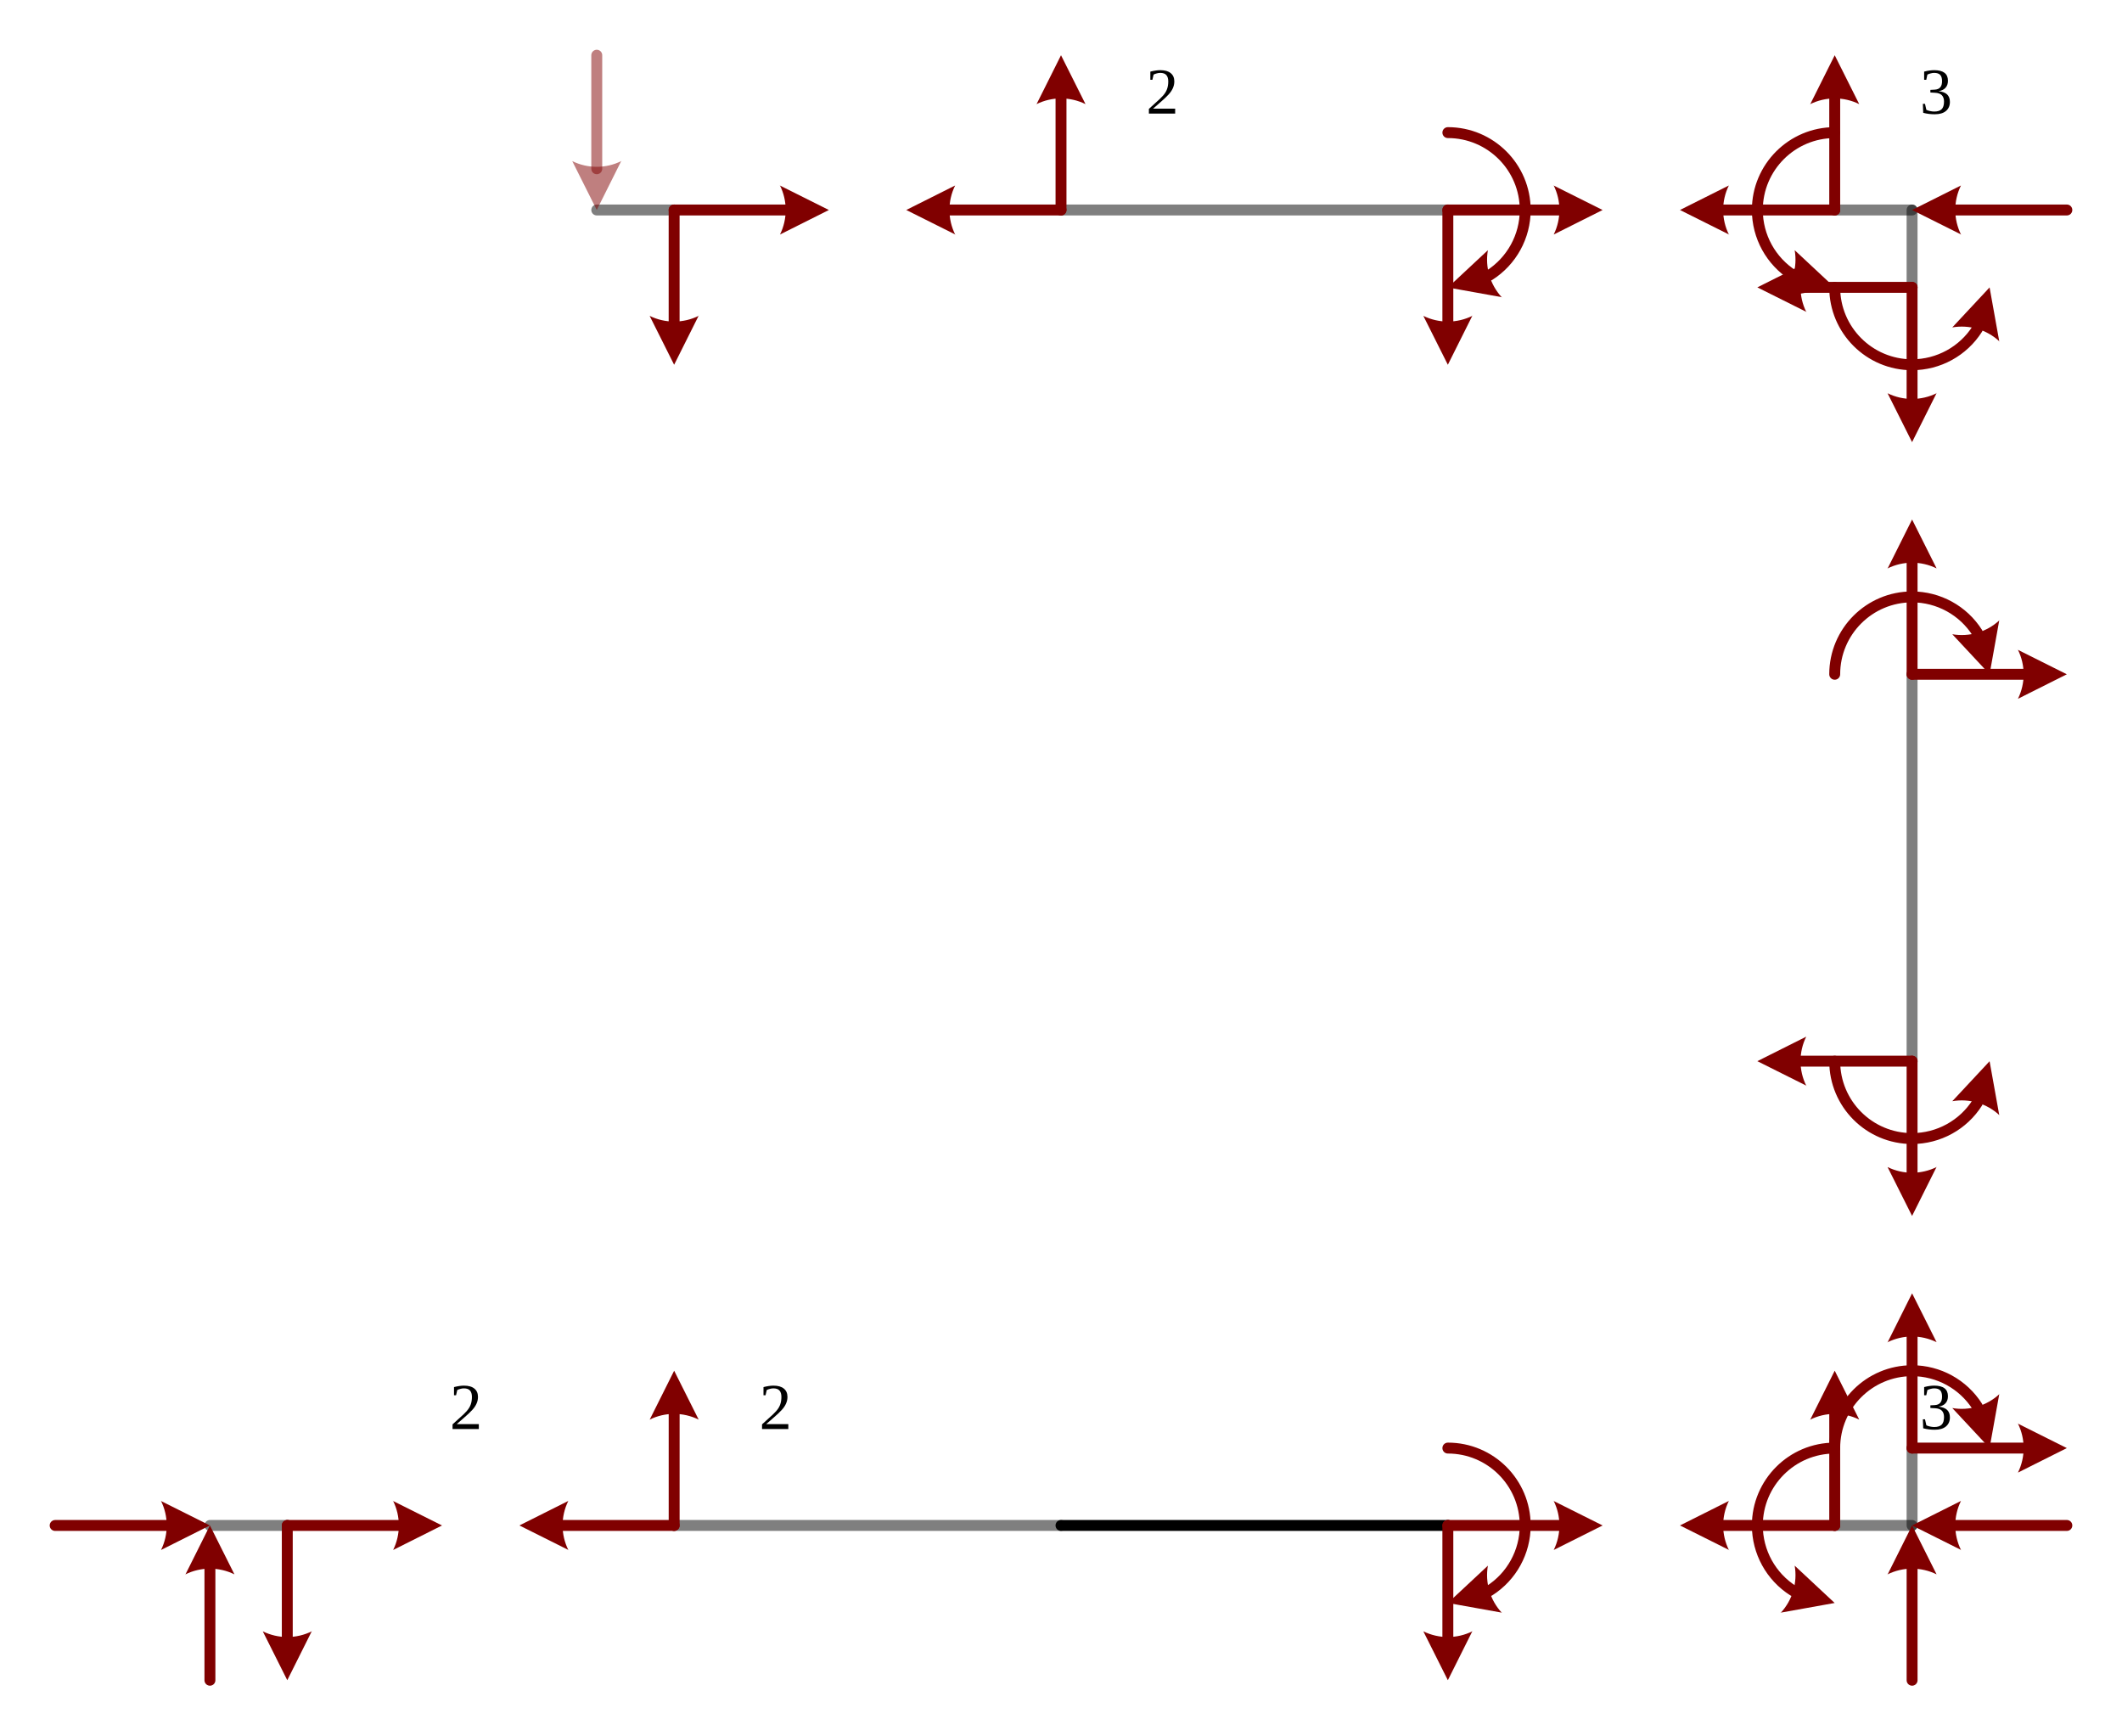
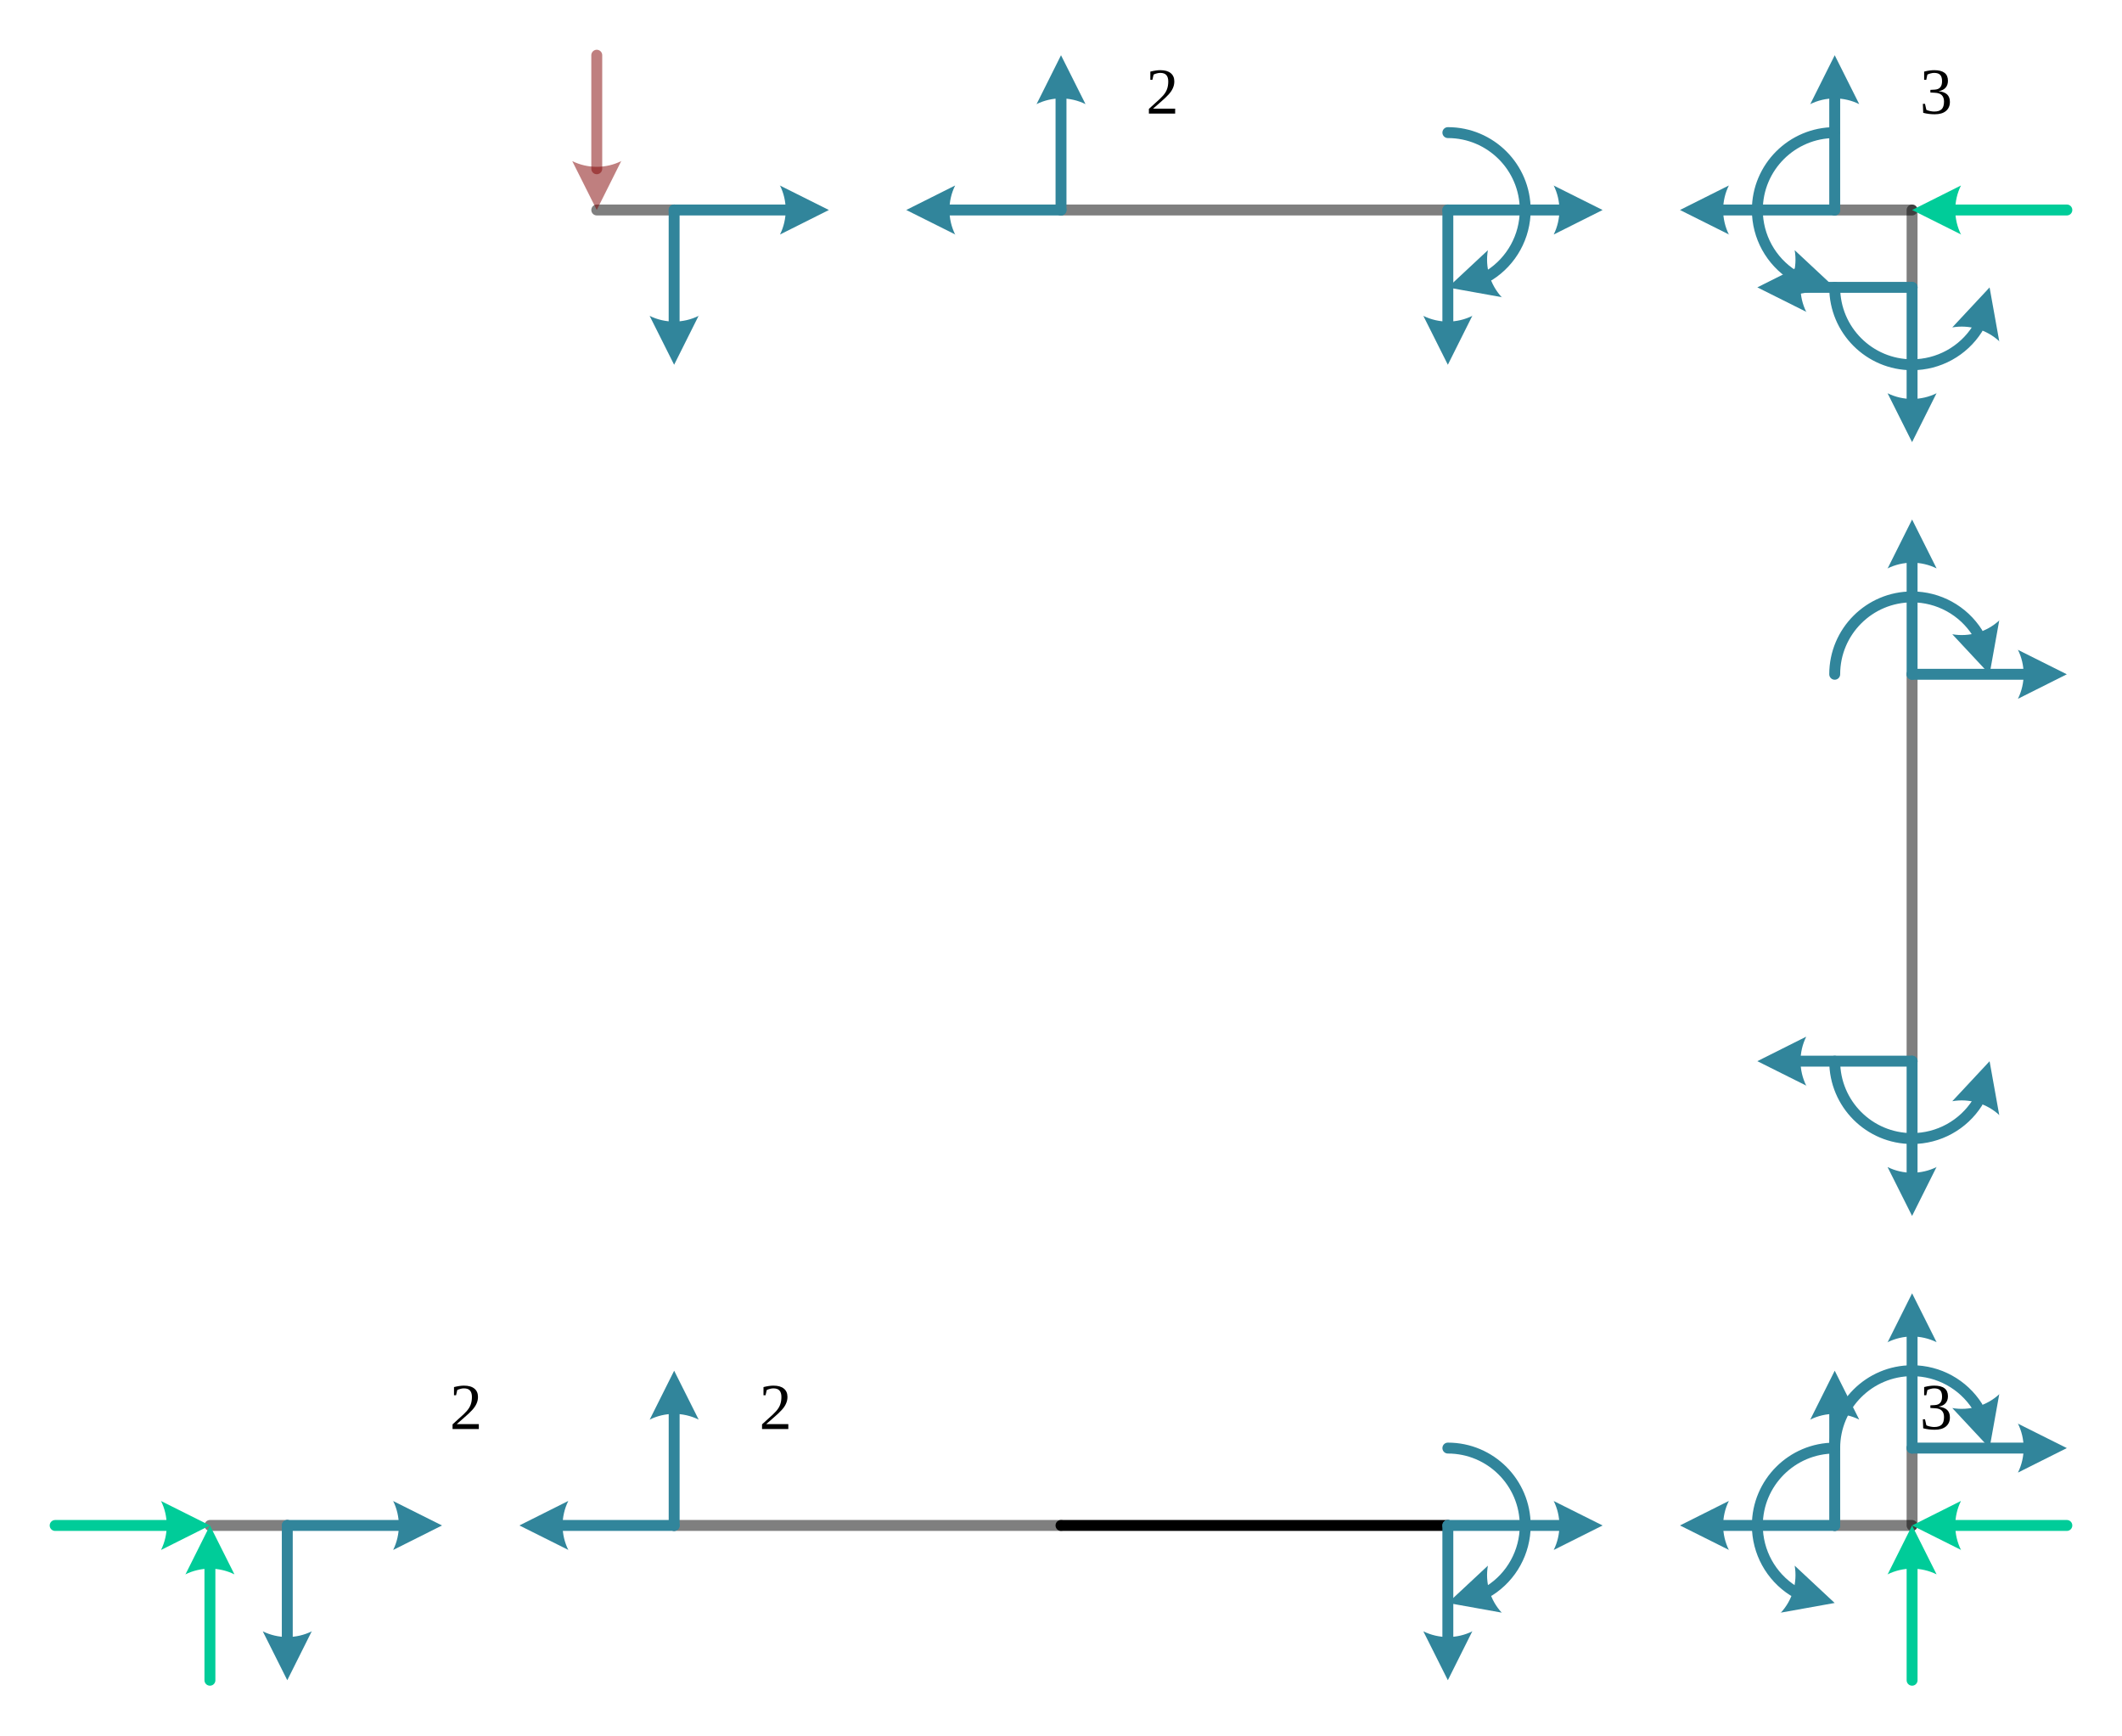
- <svg xmlns="http://www.w3.org/2000/svg" xmlns:ns1="http://schemas.microsoft.com/visio/2003/SVGExtensions/" xmlns:xlink="http://www.w3.org/1999/xlink" width="5.399in" height="4.415in" viewBox="0 0 388.718 317.852" xml:space="preserve" color-interpolation-filters="sRGB" class="st10">
+ <svg xmlns="http://www.w3.org/2000/svg" xmlns:ns1="http://schemas.microsoft.com/visio/2003/SVGExtensions/" xmlns:xlink="http://www.w3.org/1999/xlink" width="5.399in" height="4.415in" viewBox="0 0 388.718 317.852" xml:space="preserve" color-interpolation-filters="sRGB" class="st12">
  <ns1:documentProperties ns1:langID="1043" ns1:metric="true" ns1:viewMarkup="false" />
  <style type="text/css">
	
		.st1 {stroke:#000000;stroke-linecap:round;stroke-linejoin:round;stroke-opacity:0.5;stroke-width:2}
		.st2 {stroke:#000000;stroke-linecap:round;stroke-linejoin:round;stroke-width:2}
- 		.st3 {marker-start:url(#mrkr5-33);stroke:#800000;stroke-linecap:round;stroke-linejoin:round;stroke-width:2}
- 		.st4 {fill:#800000;fill-opacity:1;stroke:#800000;stroke-opacity:1;stroke-width:0.442}
+ 		.st3 {marker-start:url(#mrkr5-33);stroke:#31859b;stroke-linecap:round;stroke-linejoin:round;stroke-width:2}
+ 		.st4 {fill:#31859b;fill-opacity:1;stroke:#31859b;stroke-opacity:1;stroke-width:0.442}
		.st5 {marker-start:url(#mrkr5-97);stroke:#800000;stroke-linecap:round;stroke-linejoin:round;stroke-opacity:0.5;stroke-width:2}
		.st6 {fill:#800000;fill-opacity:0.5;stroke:#800000;stroke-opacity:0.5;stroke-width:0.442}
- 		.st7 {marker-end:url(#mrkr5-188);stroke:#800000;stroke-linecap:round;stroke-linejoin:round;stroke-width:2}
- 		.st8 {fill:none;stroke:none;stroke-linecap:round;stroke-linejoin:round;stroke-width:0.75}
- 		.st9 {fill:#000000;font-family:Times New Roman;font-size:1em}
- 		.st10 {fill:none;fill-rule:evenodd;font-size:12px;overflow:visible;stroke-linecap:square;stroke-miterlimit:3}
+ 		.st7 {marker-start:url(#mrkr5-163);stroke:#00cc99;stroke-linecap:round;stroke-linejoin:round;stroke-width:2}
+ 		.st8 {fill:#00cc99;fill-opacity:1;stroke:#00cc99;stroke-opacity:1;stroke-width:0.442}
+ 		.st9 {marker-end:url(#mrkr5-189);stroke:#31859b;stroke-linecap:round;stroke-linejoin:round;stroke-width:2}
+ 		.st10 {fill:none;stroke:none;stroke-linecap:round;stroke-linejoin:round;stroke-width:0.75}
+ 		.st11 {fill:#000000;font-family:Times New Roman;font-size:1em}
+ 		.st12 {fill:none;fill-rule:evenodd;font-size:12px;overflow:visible;stroke-linecap:square;stroke-miterlimit:3}
	
	</style>
  <defs id="Markers">
    <g id="lend5">
      <path d="M 2 1 L 0 0 L 1.981 -0.993 C 1.672 -0.365 1.673 0.373 1.985 1 " style="stroke:none" />
    </g>
    <marker id="mrkr5-33" class="st4" ns1:arrowType="5" ns1:arrowSize="2" ns1:setback="3.775" refX="3.775" orient="auto" markerUnits="strokeWidth" overflow="visible">
      <use xlink:href="#lend5" transform="scale(2.26) " />
    </marker>
    <marker id="mrkr5-97" class="st6" ns1:arrowType="5" ns1:arrowSize="2" ns1:setback="3.775" refX="3.775" orient="auto" markerUnits="strokeWidth" overflow="visible">
      <use xlink:href="#lend5" transform="scale(2.26) " />
    </marker>
-     <marker id="mrkr5-188" class="st4" ns1:arrowType="5" ns1:arrowSize="2" ns1:setback="3.775" refX="-3.775" orient="auto" markerUnits="strokeWidth" overflow="visible">
+     <marker id="mrkr5-163" class="st8" ns1:arrowType="5" ns1:arrowSize="2" ns1:setback="3.775" refX="3.775" orient="auto" markerUnits="strokeWidth" overflow="visible">
+       <use xlink:href="#lend5" transform="scale(2.26) " />
+     </marker>
+     <marker id="mrkr5-189" class="st4" ns1:arrowType="5" ns1:arrowSize="2" ns1:setback="3.775" refX="-3.775" orient="auto" markerUnits="strokeWidth" overflow="visible">
      <use xlink:href="#lend5" transform="scale(-2.26,-2.26) " />
    </marker>
  </defs>
  <g ns1:mID="0" ns1:index="1" ns1:groupContext="foregroundPage">
    <ns1:pageProperties ns1:drawingScale="0.0393701" ns1:pageScale="0.0393701" ns1:drawingUnits="24" ns1:shadowOffsetX="8.50394" ns1:shadowOffsetY="-8.50394" />
-     <g id="shape249-1" ns1:mID="249" ns1:groupContext="shape" transform="translate(123.493,-38.4535)">
+     <g id="shape270-1" ns1:mID="270" ns1:groupContext="shape" transform="translate(123.493,-38.4535)">
      <path d="M0 317.85 L70.87 317.85" class="st1" />
    </g>
-     <g id="shape250-4" ns1:mID="250" ns1:groupContext="shape" transform="translate(194.359,-38.4535)">
+     <g id="shape271-4" ns1:mID="271" ns1:groupContext="shape" transform="translate(194.359,-38.4535)">
      <path d="M0 317.85 L70.87 317.85" class="st2" />
    </g>
-     <g id="shape251-7" ns1:mID="251" ns1:groupContext="shape" transform="translate(32.4127,194.359) rotate(-90)">
+     <g id="shape272-7" ns1:mID="272" ns1:groupContext="shape" transform="translate(32.4127,194.359) rotate(-90)">
      <path d="M0 317.85 L70.87 317.85" class="st1" />
    </g>
-     <g id="shape252-10" ns1:mID="252" ns1:groupContext="shape" transform="translate(194.359,-279.398)">
+     <g id="shape273-10" ns1:mID="273" ns1:groupContext="shape" transform="translate(194.359,-279.398)">
      <path d="M0 317.85 L70.87 317.85" class="st1" />
    </g>
-     <g id="shape253-13" ns1:mID="253" ns1:groupContext="shape" transform="translate(32.4127,52.6267) rotate(-90)">
-       <path d="M0 317.85 L14.17 317.85" class="st1" />
-     </g>
-     <g id="shape254-16" ns1:mID="254" ns1:groupContext="shape" transform="translate(32.4127,279.398) rotate(-90)">
-       <path d="M0 317.85 L14.17 317.85" class="st1" />
-     </g>
-     <g id="shape255-19" ns1:mID="255" ns1:groupContext="shape" transform="translate(336.091,-279.398)">
-       <path d="M0 317.85 L14.17 317.85" class="st1" />
-     </g>
-     <g id="shape256-22" ns1:mID="256" ns1:groupContext="shape" transform="translate(336.091,-38.4535)">
-       <path d="M0 317.85 L14.17 317.85" class="st1" />
-     </g>
-     <g id="shape257-25" ns1:mID="257" ns1:groupContext="shape" transform="translate(38.4535,-38.4535)">
-       <path d="M0 317.85 L14.17 317.85" class="st1" />
-     </g>
-     <g id="shape258-28" ns1:mID="258" ns1:groupContext="shape" transform="translate(307.745,-38.4535)">
-       <path d="M7.55 317.85 L7.91 317.85 L28.35 317.85" class="st3" />
-     </g>
-     <g id="shape259-34" ns1:mID="259" ns1:groupContext="shape" transform="translate(293.572,597.25) rotate(180)">
-       <path d="M7.55 317.85 L7.91 317.85 L28.35 317.85" class="st3" />
-     </g>
-     <g id="shape260-39" ns1:mID="260" ns1:groupContext="shape" transform="translate(80.9732,597.25) rotate(180)">
-       <path d="M7.55 317.85 L7.91 317.85 L28.35 317.85" class="st3" />
-     </g>
-     <g id="shape261-44" ns1:mID="261" ns1:groupContext="shape" transform="translate(95.1464,-38.4535)">
-       <path d="M7.55 317.85 L7.91 317.85 L28.35 317.85" class="st3" />
-     </g>
-     <g id="shape262-49" ns1:mID="262" ns1:groupContext="shape" transform="translate(32.4127,222.705) rotate(-90)">
-       <path d="M7.55 317.85 L7.91 317.85 L28.35 317.85" class="st3" />
-     </g>
-     <g id="shape263-54" ns1:mID="263" ns1:groupContext="shape" transform="translate(668.116,236.879) rotate(90)">
-       <path d="M7.55 317.85 L7.91 317.85 L28.35 317.85" class="st3" />
-     </g>
-     <g id="shape265-59" ns1:mID="265" ns1:groupContext="shape" transform="translate(32.4127,80.9732) rotate(-90)">
-       <path d="M7.55 317.85 L7.91 317.85 L28.35 317.85" class="st3" />
-     </g>
-     <g id="shape266-64" ns1:mID="266" ns1:groupContext="shape" transform="translate(668.116,95.1464) rotate(90)">
-       <path d="M7.55 317.85 L7.91 317.85 L28.35 317.85" class="st3" />
-     </g>
-     <g id="shape267-69" ns1:mID="267" ns1:groupContext="shape" transform="translate(307.745,-279.398)">
-       <path d="M7.55 317.85 L7.91 317.85 L28.35 317.85" class="st3" />
-     </g>
-     <g id="shape268-74" ns1:mID="268" ns1:groupContext="shape" transform="translate(293.572,356.305) rotate(180)">
-       <path d="M7.55 317.85 L7.91 317.85 L28.35 317.85" class="st3" />
-     </g>
-     <g id="shape269-79" ns1:mID="269" ns1:groupContext="shape" transform="translate(166.013,-279.398)">
-       <path d="M7.55 317.85 L7.91 317.85 L28.35 317.85" class="st3" />
-     </g>
-     <g id="shape270-84" ns1:mID="270" ns1:groupContext="shape" transform="translate(109.32,-279.398)">
-       <path d="M0 317.85 L14.17 317.85" class="st1" />
-     </g>
-     <g id="shape271-87" ns1:mID="271" ns1:groupContext="shape" transform="translate(151.839,356.305) rotate(180)">
-       <path d="M7.55 317.85 L7.91 317.85 L28.35 317.85" class="st3" />
-     </g>
-     <g id="shape272-92" ns1:mID="272" ns1:groupContext="shape" transform="translate(-208.532,38.4535) rotate(-90)">
+     <g id="shape274-13" ns1:mID="274" ns1:groupContext="shape" transform="translate(32.4127,52.6267) rotate(-90)">
+       <path d="M0 317.85 L14.17 317.85" class="st1" />
+     </g>
+     <g id="shape275-16" ns1:mID="275" ns1:groupContext="shape" transform="translate(32.4127,279.398) rotate(-90)">
+       <path d="M0 317.85 L14.17 317.85" class="st1" />
+     </g>
+     <g id="shape276-19" ns1:mID="276" ns1:groupContext="shape" transform="translate(336.091,-279.398)">
+       <path d="M0 317.85 L14.17 317.85" class="st1" />
+     </g>
+     <g id="shape277-22" ns1:mID="277" ns1:groupContext="shape" transform="translate(336.091,-38.4535)">
+       <path d="M0 317.85 L14.17 317.85" class="st1" />
+     </g>
+     <g id="shape278-25" ns1:mID="278" ns1:groupContext="shape" transform="translate(38.4535,-38.4535)">
+       <path d="M0 317.85 L14.17 317.85" class="st1" />
+     </g>
+     <g id="shape279-28" ns1:mID="279" ns1:groupContext="shape" transform="translate(307.745,-38.4535)">
+       <path d="M7.55 317.85 L7.91 317.85 L28.35 317.85" class="st3" />
+     </g>
+     <g id="shape280-34" ns1:mID="280" ns1:groupContext="shape" transform="translate(293.572,597.25) rotate(180)">
+       <path d="M7.55 317.85 L7.91 317.85 L28.35 317.85" class="st3" />
+     </g>
+     <g id="shape281-39" ns1:mID="281" ns1:groupContext="shape" transform="translate(80.9732,597.25) rotate(180)">
+       <path d="M7.55 317.85 L7.91 317.85 L28.35 317.85" class="st3" />
+     </g>
+     <g id="shape282-44" ns1:mID="282" ns1:groupContext="shape" transform="translate(95.1464,-38.4535)">
+       <path d="M7.55 317.85 L7.91 317.85 L28.35 317.85" class="st3" />
+     </g>
+     <g id="shape283-49" ns1:mID="283" ns1:groupContext="shape" transform="translate(32.4127,222.705) rotate(-90)">
+       <path d="M7.55 317.85 L7.91 317.85 L28.35 317.85" class="st3" />
+     </g>
+     <g id="shape284-54" ns1:mID="284" ns1:groupContext="shape" transform="translate(668.116,236.879) rotate(90)">
+       <path d="M7.55 317.85 L7.91 317.85 L28.35 317.85" class="st3" />
+     </g>
+     <g id="shape285-59" ns1:mID="285" ns1:groupContext="shape" transform="translate(32.4127,80.9732) rotate(-90)">
+       <path d="M7.55 317.85 L7.91 317.85 L28.35 317.85" class="st3" />
+     </g>
+     <g id="shape286-64" ns1:mID="286" ns1:groupContext="shape" transform="translate(668.116,95.1464) rotate(90)">
+       <path d="M7.55 317.85 L7.91 317.85 L28.35 317.85" class="st3" />
+     </g>
+     <g id="shape287-69" ns1:mID="287" ns1:groupContext="shape" transform="translate(307.745,-279.398)">
+       <path d="M7.55 317.85 L7.91 317.85 L28.35 317.85" class="st3" />
+     </g>
+     <g id="shape288-74" ns1:mID="288" ns1:groupContext="shape" transform="translate(293.572,356.305) rotate(180)">
+       <path d="M7.55 317.85 L7.91 317.85 L28.35 317.85" class="st3" />
+     </g>
+     <g id="shape289-79" ns1:mID="289" ns1:groupContext="shape" transform="translate(166.013,-279.398)">
+       <path d="M7.55 317.85 L7.91 317.85 L28.35 317.85" class="st3" />
+     </g>
+     <g id="shape290-84" ns1:mID="290" ns1:groupContext="shape" transform="translate(109.32,-279.398)">
+       <path d="M0 317.85 L14.17 317.85" class="st1" />
+     </g>
+     <g id="shape291-87" ns1:mID="291" ns1:groupContext="shape" transform="translate(151.839,356.305) rotate(180)">
+       <path d="M7.55 317.85 L7.91 317.85 L28.35 317.85" class="st3" />
+     </g>
+     <g id="shape292-92" ns1:mID="292" ns1:groupContext="shape" transform="translate(-208.532,38.4535) rotate(-90)">
      <path d="M7.55 317.85 L7.91 317.85 L28.35 317.85" class="st5" />
    </g>
-     <g id="shape273-98" ns1:mID="273" ns1:groupContext="shape" transform="translate(-194.359,66.7999) rotate(-90)">
-       <path d="M7.55 317.85 L7.91 317.85 L28.35 317.85" class="st3" />
-     </g>
-     <g id="shape274-103" ns1:mID="274" ns1:groupContext="shape" transform="translate(512.211,10.107) rotate(90)">
-       <path d="M7.55 317.85 L7.91 317.85 L28.35 317.85" class="st3" />
-     </g>
-     <g id="shape275-108" ns1:mID="275" ns1:groupContext="shape" transform="translate(653.943,10.107) rotate(90)">
-       <path d="M7.55 317.85 L7.91 317.85 L28.35 317.85" class="st3" />
-     </g>
-     <g id="shape276-113" ns1:mID="276" ns1:groupContext="shape" transform="translate(-52.6267,66.7999) rotate(-90)">
-       <path d="M7.55 317.85 L7.91 317.85 L28.35 317.85" class="st3" />
-     </g>
-     <g id="shape277-118" ns1:mID="277" ns1:groupContext="shape" transform="translate(321.918,-265.225)">
-       <path d="M7.55 317.85 L7.91 317.85 L28.35 317.85" class="st3" />
-     </g>
-     <g id="shape278-123" ns1:mID="278" ns1:groupContext="shape" transform="translate(378.611,441.345) rotate(180)">
-       <path d="M7.55 317.85 L7.91 317.85 L28.35 317.85" class="st3" />
-     </g>
-     <g id="shape279-128" ns1:mID="279" ns1:groupContext="shape" transform="translate(321.918,-123.493)">
-       <path d="M7.55 317.85 L7.91 317.85 L28.35 317.85" class="st3" />
-     </g>
-     <g id="shape280-133" ns1:mID="280" ns1:groupContext="shape" transform="translate(378.611,583.077) rotate(180)">
-       <path d="M7.55 317.85 L7.91 317.85 L28.35 317.85" class="st3" />
-     </g>
-     <g id="shape281-138" ns1:mID="281" ns1:groupContext="shape" transform="translate(653.943,251.052) rotate(90)">
-       <path d="M7.55 317.85 L7.91 317.85 L28.35 317.85" class="st3" />
-     </g>
-     <g id="shape282-143" ns1:mID="282" ns1:groupContext="shape" transform="translate(-52.6267,307.745) rotate(-90)">
-       <path d="M7.55 317.85 L7.91 317.85 L28.35 317.85" class="st3" />
-     </g>
-     <g id="shape283-148" ns1:mID="283" ns1:groupContext="shape" transform="translate(441.345,251.052) rotate(90)">
-       <path d="M7.55 317.85 L7.91 317.85 L28.35 317.85" class="st3" />
-     </g>
-     <g id="shape284-153" ns1:mID="284" ns1:groupContext="shape" transform="translate(-265.225,307.745) rotate(-90)">
-       <path d="M7.55 317.85 L7.91 317.85 L28.35 317.85" class="st3" />
-     </g>
-     <g id="shape285-158" ns1:mID="285" ns1:groupContext="shape" transform="translate(38.4535,597.25) rotate(180)">
-       <path d="M7.55 317.85 L7.91 317.85 L28.35 317.85" class="st3" />
-     </g>
-     <g id="shape286-163" ns1:mID="286" ns1:groupContext="shape" transform="translate(356.305,279.398) rotate(90)">
-       <path d="M7.55 317.85 L7.91 317.85 L28.35 317.85" class="st3" />
-     </g>
-     <g id="shape287-168" ns1:mID="287" ns1:groupContext="shape" transform="translate(668.116,279.398) rotate(90)">
-       <path d="M7.55 317.85 L7.91 317.85 L28.35 317.85" class="st3" />
-     </g>
-     <g id="shape288-173" ns1:mID="288" ns1:groupContext="shape" transform="translate(350.265,-38.4535)">
-       <path d="M7.55 317.85 L7.91 317.85 L28.35 317.85" class="st3" />
-     </g>
-     <g id="shape289-178" ns1:mID="289" ns1:groupContext="shape" transform="translate(350.265,-279.398)">
-       <path d="M7.55 317.85 L7.91 317.85 L28.35 317.85" class="st3" />
-     </g>
-     <g id="shape290-183" ns1:mID="290" ns1:groupContext="shape" transform="translate(583.077,24.2803) rotate(90)">
-       <path d="M-0 317.85 A14.173 14.173 0 0 1 14.17 303.68 A14.173 14.173 0 0 1 26.14 310.26 L26.24 310.6" class="st7" />
-     </g>
-     <g id="shape291-189" ns1:mID="291" ns1:groupContext="shape" transform="translate(18.2394,24.2803) rotate(-90) scale(-1,1)">
-       <path d="M-0 317.85 A14.173 14.173 0 0 1 14.17 303.68 A14.173 14.173 0 0 1 26.14 310.26 L26.24 310.6" class="st7" />
-     </g>
-     <g id="shape292-194" ns1:mID="292" ns1:groupContext="shape" transform="translate(336.091,370.479) scale(1,-1)">
-       <path d="M-0 317.85 A14.173 14.173 0 0 1 14.17 303.68 A14.173 14.173 0 0 1 26.14 310.26 L26.24 310.6" class="st7" />
-     </g>
-     <g id="shape293-199" ns1:mID="293" ns1:groupContext="shape" transform="translate(336.091,-194.359)">
-       <path d="M-0 317.85 A14.173 14.173 0 0 1 14.17 303.68 A14.173 14.173 0 0 1 26.14 310.26 L26.24 310.6" class="st7" />
-     </g>
-     <g id="shape294-204" ns1:mID="294" ns1:groupContext="shape" transform="translate(336.091,512.211) scale(1,-1)">
-       <path d="M-0 317.85 A14.173 14.173 0 0 1 14.17 303.68 A14.173 14.173 0 0 1 26.14 310.26 L26.24 310.6" class="st7" />
-     </g>
-     <g id="shape295-209" ns1:mID="295" ns1:groupContext="shape" transform="translate(336.091,-52.6267)">
-       <path d="M-0 317.85 A14.173 14.173 0 0 1 14.17 303.68 A14.173 14.173 0 0 1 26.14 310.26 L26.24 310.6" class="st7" />
-     </g>
-     <g id="shape296-214" ns1:mID="296" ns1:groupContext="shape" transform="translate(583.077,265.225) rotate(90)">
-       <path d="M-0 317.85 A14.173 14.173 0 0 1 14.17 303.68 A14.173 14.173 0 0 1 26.14 310.26 L26.24 310.6" class="st7" />
-     </g>
-     <g id="shape297-219" ns1:mID="297" ns1:groupContext="shape" transform="translate(18.2394,265.225) rotate(-90) scale(-1,1)">
-       <path d="M-0 317.85 A14.173 14.173 0 0 1 14.17 303.68 A14.173 14.173 0 0 1 26.14 310.26 L26.24 310.6" class="st7" />
-     </g>
-     <g id="shape346-224" ns1:mID="346" ns1:groupContext="shape" transform="translate(151.839,-293.572)">
-       <ns1:textBlock ns1:margins="rect(4,4,4,4)" ns1:tabSpace="42.5197" />
-       <ns1:textRect cx="7.087" cy="310.765" width="14.18" height="14.173" />
-       <rect x="0" y="303.679" width="14.173" height="14.173" class="st8" />
-       <text x="4.09" y="314.37" class="st9" ns1:langID="1043">
-         <ns1:paragraph ns1:horizAlign="1" />
-         <ns1:tabList />2</text>
-     </g>
-     <g id="shape347-227" ns1:mID="347" ns1:groupContext="shape" transform="translate(293.572,-293.572)">
-       <ns1:textBlock ns1:margins="rect(4,4,4,4)" ns1:tabSpace="42.5197" />
-       <ns1:textRect cx="7.087" cy="310.765" width="14.18" height="14.173" />
-       <rect x="0" y="303.679" width="14.173" height="14.173" class="st8" />
-       <text x="4.09" y="314.37" class="st9" ns1:langID="1043">
-         <ns1:paragraph ns1:horizAlign="1" />
-         <ns1:tabList />3</text>
-     </g>
-     <g id="shape348-230" ns1:mID="348" ns1:groupContext="shape" transform="translate(364.438,-293.572)">
-       <ns1:textBlock ns1:margins="rect(4,4,4,4)" ns1:tabSpace="42.5197" />
-       <ns1:textRect cx="7.087" cy="310.765" width="14.18" height="14.173" />
-       <rect x="0" y="303.679" width="14.173" height="14.173" class="st8" />
-       <text x="4.09" y="314.37" class="st9" ns1:langID="1043">
+     <g id="shape293-98" ns1:mID="293" ns1:groupContext="shape" transform="translate(-194.359,66.7999) rotate(-90)">
+       <path d="M7.55 317.85 L7.91 317.85 L28.35 317.85" class="st3" />
+     </g>
+     <g id="shape294-103" ns1:mID="294" ns1:groupContext="shape" transform="translate(512.211,10.107) rotate(90)">
+       <path d="M7.55 317.85 L7.91 317.85 L28.35 317.85" class="st3" />
+     </g>
+     <g id="shape295-108" ns1:mID="295" ns1:groupContext="shape" transform="translate(653.943,10.107) rotate(90)">
+       <path d="M7.55 317.85 L7.91 317.85 L28.35 317.85" class="st3" />
+     </g>
+     <g id="shape296-113" ns1:mID="296" ns1:groupContext="shape" transform="translate(-52.6267,66.7999) rotate(-90)">
+       <path d="M7.55 317.85 L7.91 317.85 L28.35 317.85" class="st3" />
+     </g>
+     <g id="shape297-118" ns1:mID="297" ns1:groupContext="shape" transform="translate(321.918,-265.225)">
+       <path d="M7.55 317.85 L7.91 317.85 L28.35 317.85" class="st3" />
+     </g>
+     <g id="shape298-123" ns1:mID="298" ns1:groupContext="shape" transform="translate(378.611,441.345) rotate(180)">
+       <path d="M7.55 317.85 L7.91 317.85 L28.35 317.85" class="st3" />
+     </g>
+     <g id="shape299-128" ns1:mID="299" ns1:groupContext="shape" transform="translate(321.918,-123.493)">
+       <path d="M7.55 317.85 L7.91 317.85 L28.35 317.85" class="st3" />
+     </g>
+     <g id="shape300-133" ns1:mID="300" ns1:groupContext="shape" transform="translate(378.611,583.077) rotate(180)">
+       <path d="M7.55 317.85 L7.91 317.85 L28.35 317.85" class="st3" />
+     </g>
+     <g id="shape301-138" ns1:mID="301" ns1:groupContext="shape" transform="translate(653.943,251.052) rotate(90)">
+       <path d="M7.55 317.85 L7.91 317.85 L28.35 317.85" class="st3" />
+     </g>
+     <g id="shape302-143" ns1:mID="302" ns1:groupContext="shape" transform="translate(-52.6267,307.745) rotate(-90)">
+       <path d="M7.55 317.85 L7.91 317.85 L28.35 317.85" class="st3" />
+     </g>
+     <g id="shape303-148" ns1:mID="303" ns1:groupContext="shape" transform="translate(441.345,251.052) rotate(90)">
+       <path d="M7.55 317.85 L7.91 317.85 L28.35 317.85" class="st3" />
+     </g>
+     <g id="shape304-153" ns1:mID="304" ns1:groupContext="shape" transform="translate(-265.225,307.745) rotate(-90)">
+       <path d="M7.55 317.85 L7.91 317.85 L28.35 317.85" class="st3" />
+     </g>
+     <g id="shape305-158" ns1:mID="305" ns1:groupContext="shape" transform="translate(38.4535,597.25) rotate(180)">
+       <path d="M7.55 317.85 L7.91 317.85 L28.35 317.85" class="st7" />
+     </g>
+     <g id="shape306-164" ns1:mID="306" ns1:groupContext="shape" transform="translate(356.305,279.398) rotate(90)">
+       <path d="M7.55 317.85 L7.91 317.85 L28.35 317.85" class="st7" />
+     </g>
+     <g id="shape307-169" ns1:mID="307" ns1:groupContext="shape" transform="translate(668.116,279.398) rotate(90)">
+       <path d="M7.55 317.85 L7.91 317.85 L28.35 317.85" class="st7" />
+     </g>
+     <g id="shape308-174" ns1:mID="308" ns1:groupContext="shape" transform="translate(350.265,-38.4535)">
+       <path d="M7.55 317.85 L7.91 317.85 L28.35 317.85" class="st7" />
+     </g>
+     <g id="shape309-179" ns1:mID="309" ns1:groupContext="shape" transform="translate(350.265,-279.398)">
+       <path d="M7.55 317.85 L7.91 317.85 L28.35 317.85" class="st7" />
+     </g>
+     <g id="shape310-184" ns1:mID="310" ns1:groupContext="shape" transform="translate(583.077,24.2803) rotate(90)">
+       <path d="M-0 317.85 A14.173 14.173 0 0 1 14.17 303.68 A14.173 14.173 0 0 1 26.14 310.26 L26.24 310.6" class="st9" />
+     </g>
+     <g id="shape311-190" ns1:mID="311" ns1:groupContext="shape" transform="translate(18.2394,24.2803) rotate(-90) scale(-1,1)">
+       <path d="M-0 317.85 A14.173 14.173 0 0 1 14.17 303.68 A14.173 14.173 0 0 1 26.14 310.26 L26.24 310.6" class="st9" />
+     </g>
+     <g id="shape312-195" ns1:mID="312" ns1:groupContext="shape" transform="translate(336.091,370.479) scale(1,-1)">
+       <path d="M-0 317.85 A14.173 14.173 0 0 1 14.17 303.68 A14.173 14.173 0 0 1 26.14 310.26 L26.24 310.6" class="st9" />
+     </g>
+     <g id="shape313-200" ns1:mID="313" ns1:groupContext="shape" transform="translate(336.091,-194.359)">
+       <path d="M-0 317.85 A14.173 14.173 0 0 1 14.17 303.68 A14.173 14.173 0 0 1 26.14 310.26 L26.24 310.6" class="st9" />
+     </g>
+     <g id="shape314-205" ns1:mID="314" ns1:groupContext="shape" transform="translate(336.091,512.211) scale(1,-1)">
+       <path d="M-0 317.85 A14.173 14.173 0 0 1 14.17 303.68 A14.173 14.173 0 0 1 26.14 310.26 L26.24 310.6" class="st9" />
+     </g>
+     <g id="shape315-210" ns1:mID="315" ns1:groupContext="shape" transform="translate(336.091,-52.6267)">
+       <path d="M-0 317.85 A14.173 14.173 0 0 1 14.17 303.68 A14.173 14.173 0 0 1 26.14 310.26 L26.24 310.6" class="st9" />
+     </g>
+     <g id="shape316-215" ns1:mID="316" ns1:groupContext="shape" transform="translate(583.077,265.225) rotate(90)">
+       <path d="M-0 317.85 A14.173 14.173 0 0 1 14.17 303.68 A14.173 14.173 0 0 1 26.14 310.26 L26.24 310.6" class="st9" />
+     </g>
+     <g id="shape317-220" ns1:mID="317" ns1:groupContext="shape" transform="translate(18.2394,265.225) rotate(-90) scale(-1,1)">
+       <path d="M-0 317.85 A14.173 14.173 0 0 1 14.17 303.68 A14.173 14.173 0 0 1 26.14 310.26 L26.24 310.6" class="st9" />
+     </g>
+     <g id="shape318-225" ns1:mID="318" ns1:groupContext="shape" transform="translate(151.839,-293.572)">
+       <ns1:textBlock ns1:margins="rect(4,4,4,4)" ns1:tabSpace="42.5197" />
+       <ns1:textRect cx="7.087" cy="310.765" width="14.18" height="14.173" />
+       <rect x="0" y="303.679" width="14.173" height="14.173" class="st10" />
+       <text x="4.09" y="314.37" class="st11" ns1:langID="1043">
+         <ns1:paragraph ns1:horizAlign="1" />
+         <ns1:tabList />2</text>
+     </g>
+     <g id="shape319-228" ns1:mID="319" ns1:groupContext="shape" transform="translate(293.572,-293.572)">
+       <ns1:textBlock ns1:margins="rect(4,4,4,4)" ns1:tabSpace="42.5197" />
+       <ns1:textRect cx="7.087" cy="310.765" width="14.18" height="14.173" />
+       <rect x="0" y="303.679" width="14.173" height="14.173" class="st10" />
+       <text x="4.09" y="314.37" class="st11" ns1:langID="1043">
+         <ns1:paragraph ns1:horizAlign="1" />
+         <ns1:tabList />3</text>
+     </g>
+     <g id="shape320-231" ns1:mID="320" ns1:groupContext="shape" transform="translate(364.438,-293.572)">
+       <ns1:textBlock ns1:margins="rect(4,4,4,4)" ns1:tabSpace="42.5197" />
+       <ns1:textRect cx="7.087" cy="310.765" width="14.18" height="14.173" />
+       <rect x="0" y="303.679" width="14.173" height="14.173" class="st10" />
+       <text x="4.09" y="314.37" class="st11" ns1:langID="1043">
        <ns1:paragraph ns1:horizAlign="1" />
        <ns1:tabList />1</text>
    </g>
-     <g id="shape349-233" ns1:mID="349" ns1:groupContext="shape" transform="translate(364.438,-222.705)">
-       <ns1:textBlock ns1:margins="rect(4,4,4,4)" ns1:tabSpace="42.5197" />
-       <ns1:textRect cx="7.087" cy="310.765" width="14.18" height="14.173" />
-       <rect x="0" y="303.679" width="14.173" height="14.173" class="st8" />
-       <text x="4.09" y="314.37" class="st9" ns1:langID="1043">
-         <ns1:paragraph ns1:horizAlign="1" />
-         <ns1:tabList />3</text>
-     </g>
-     <g id="shape350-236" ns1:mID="350" ns1:groupContext="shape" transform="translate(364.438,-10.107)">
-       <ns1:textBlock ns1:margins="rect(4,4,4,4)" ns1:tabSpace="42.5197" />
-       <ns1:textRect cx="7.087" cy="310.765" width="14.18" height="14.173" />
-       <rect x="0" y="303.679" width="14.173" height="14.173" class="st8" />
-       <text x="4.09" y="314.37" class="st9" ns1:langID="1043">
-         <ns1:paragraph ns1:horizAlign="1" />
-         <ns1:tabList />2</text>
-     </g>
-     <g id="shape351-239" ns1:mID="351" ns1:groupContext="shape" transform="translate(364.438,-80.9732)">
-       <ns1:textBlock ns1:margins="rect(4,4,4,4)" ns1:tabSpace="42.5197" />
-       <ns1:textRect cx="7.087" cy="310.765" width="14.18" height="14.173" />
-       <rect x="0" y="303.679" width="14.173" height="14.173" class="st8" />
-       <text x="4.09" y="314.37" class="st9" ns1:langID="1043">
-         <ns1:paragraph ns1:horizAlign="1" />
-         <ns1:tabList />3</text>
-     </g>
-     <g id="shape352-242" ns1:mID="352" ns1:groupContext="shape" transform="translate(293.572,-52.6267)">
-       <ns1:textBlock ns1:margins="rect(4,4,4,4)" ns1:tabSpace="42.5197" />
-       <ns1:textRect cx="7.087" cy="310.765" width="14.18" height="14.173" />
-       <rect x="0" y="303.679" width="14.173" height="14.173" class="st8" />
-       <text x="4.09" y="314.37" class="st9" ns1:langID="1043">
-         <ns1:paragraph ns1:horizAlign="1" />
-         <ns1:tabList />3</text>
-     </g>
-     <g id="shape353-245" ns1:mID="353" ns1:groupContext="shape" transform="translate(80.9732,-52.6267)">
-       <ns1:textBlock ns1:margins="rect(4,4,4,4)" ns1:tabSpace="42.5197" />
-       <ns1:textRect cx="7.087" cy="310.765" width="14.18" height="14.173" />
-       <rect x="0" y="303.679" width="14.173" height="14.173" class="st8" />
-       <text x="4.09" y="314.37" class="st9" ns1:langID="1043">
-         <ns1:paragraph ns1:horizAlign="1" />
-         <ns1:tabList />2</text>
-     </g>
-     <g id="shape354-248" ns1:mID="354" ns1:groupContext="shape" transform="translate(24.2803,-52.6267)">
-       <ns1:textBlock ns1:margins="rect(4,4,4,4)" ns1:tabSpace="42.5197" />
-       <ns1:textRect cx="7.087" cy="310.765" width="14.18" height="14.173" />
-       <rect x="0" y="303.679" width="14.173" height="14.173" class="st8" />
-       <text x="4.09" y="314.37" class="st9" ns1:langID="1043">
+     <g id="shape321-234" ns1:mID="321" ns1:groupContext="shape" transform="translate(364.438,-222.705)">
+       <ns1:textBlock ns1:margins="rect(4,4,4,4)" ns1:tabSpace="42.5197" />
+       <ns1:textRect cx="7.087" cy="310.765" width="14.18" height="14.173" />
+       <rect x="0" y="303.679" width="14.173" height="14.173" class="st10" />
+       <text x="4.09" y="314.37" class="st11" ns1:langID="1043">
+         <ns1:paragraph ns1:horizAlign="1" />
+         <ns1:tabList />3</text>
+     </g>
+     <g id="shape322-237" ns1:mID="322" ns1:groupContext="shape" transform="translate(364.438,-10.107)">
+       <ns1:textBlock ns1:margins="rect(4,4,4,4)" ns1:tabSpace="42.5197" />
+       <ns1:textRect cx="7.087" cy="310.765" width="14.18" height="14.173" />
+       <rect x="0" y="303.679" width="14.173" height="14.173" class="st10" />
+       <text x="4.09" y="314.37" class="st11" ns1:langID="1043">
+         <ns1:paragraph ns1:horizAlign="1" />
+         <ns1:tabList />2</text>
+     </g>
+     <g id="shape323-240" ns1:mID="323" ns1:groupContext="shape" transform="translate(364.438,-80.9732)">
+       <ns1:textBlock ns1:margins="rect(4,4,4,4)" ns1:tabSpace="42.5197" />
+       <ns1:textRect cx="7.087" cy="310.765" width="14.18" height="14.173" />
+       <rect x="0" y="303.679" width="14.173" height="14.173" class="st10" />
+       <text x="4.09" y="314.37" class="st11" ns1:langID="1043">
+         <ns1:paragraph ns1:horizAlign="1" />
+         <ns1:tabList />3</text>
+     </g>
+     <g id="shape324-243" ns1:mID="324" ns1:groupContext="shape" transform="translate(293.572,-52.6267)">
+       <ns1:textBlock ns1:margins="rect(4,4,4,4)" ns1:tabSpace="42.5197" />
+       <ns1:textRect cx="7.087" cy="310.765" width="14.18" height="14.173" />
+       <rect x="0" y="303.679" width="14.173" height="14.173" class="st10" />
+       <text x="4.09" y="314.37" class="st11" ns1:langID="1043">
+         <ns1:paragraph ns1:horizAlign="1" />
+         <ns1:tabList />3</text>
+     </g>
+     <g id="shape325-246" ns1:mID="325" ns1:groupContext="shape" transform="translate(80.9732,-52.6267)">
+       <ns1:textBlock ns1:margins="rect(4,4,4,4)" ns1:tabSpace="42.5197" />
+       <ns1:textRect cx="7.087" cy="310.765" width="14.18" height="14.173" />
+       <rect x="0" y="303.679" width="14.173" height="14.173" class="st10" />
+       <text x="4.09" y="314.37" class="st11" ns1:langID="1043">
+         <ns1:paragraph ns1:horizAlign="1" />
+         <ns1:tabList />2</text>
+     </g>
+     <g id="shape326-249" ns1:mID="326" ns1:groupContext="shape" transform="translate(24.2803,-52.6267)">
+       <ns1:textBlock ns1:margins="rect(4,4,4,4)" ns1:tabSpace="42.5197" />
+       <ns1:textRect cx="7.087" cy="310.765" width="14.18" height="14.173" />
+       <rect x="0" y="303.679" width="14.173" height="14.173" class="st10" />
+       <text x="4.09" y="314.37" class="st11" ns1:langID="1043">
        <ns1:paragraph ns1:horizAlign="1" />
        <ns1:tabList />2</text>
    </g>
  </g>
</svg>
